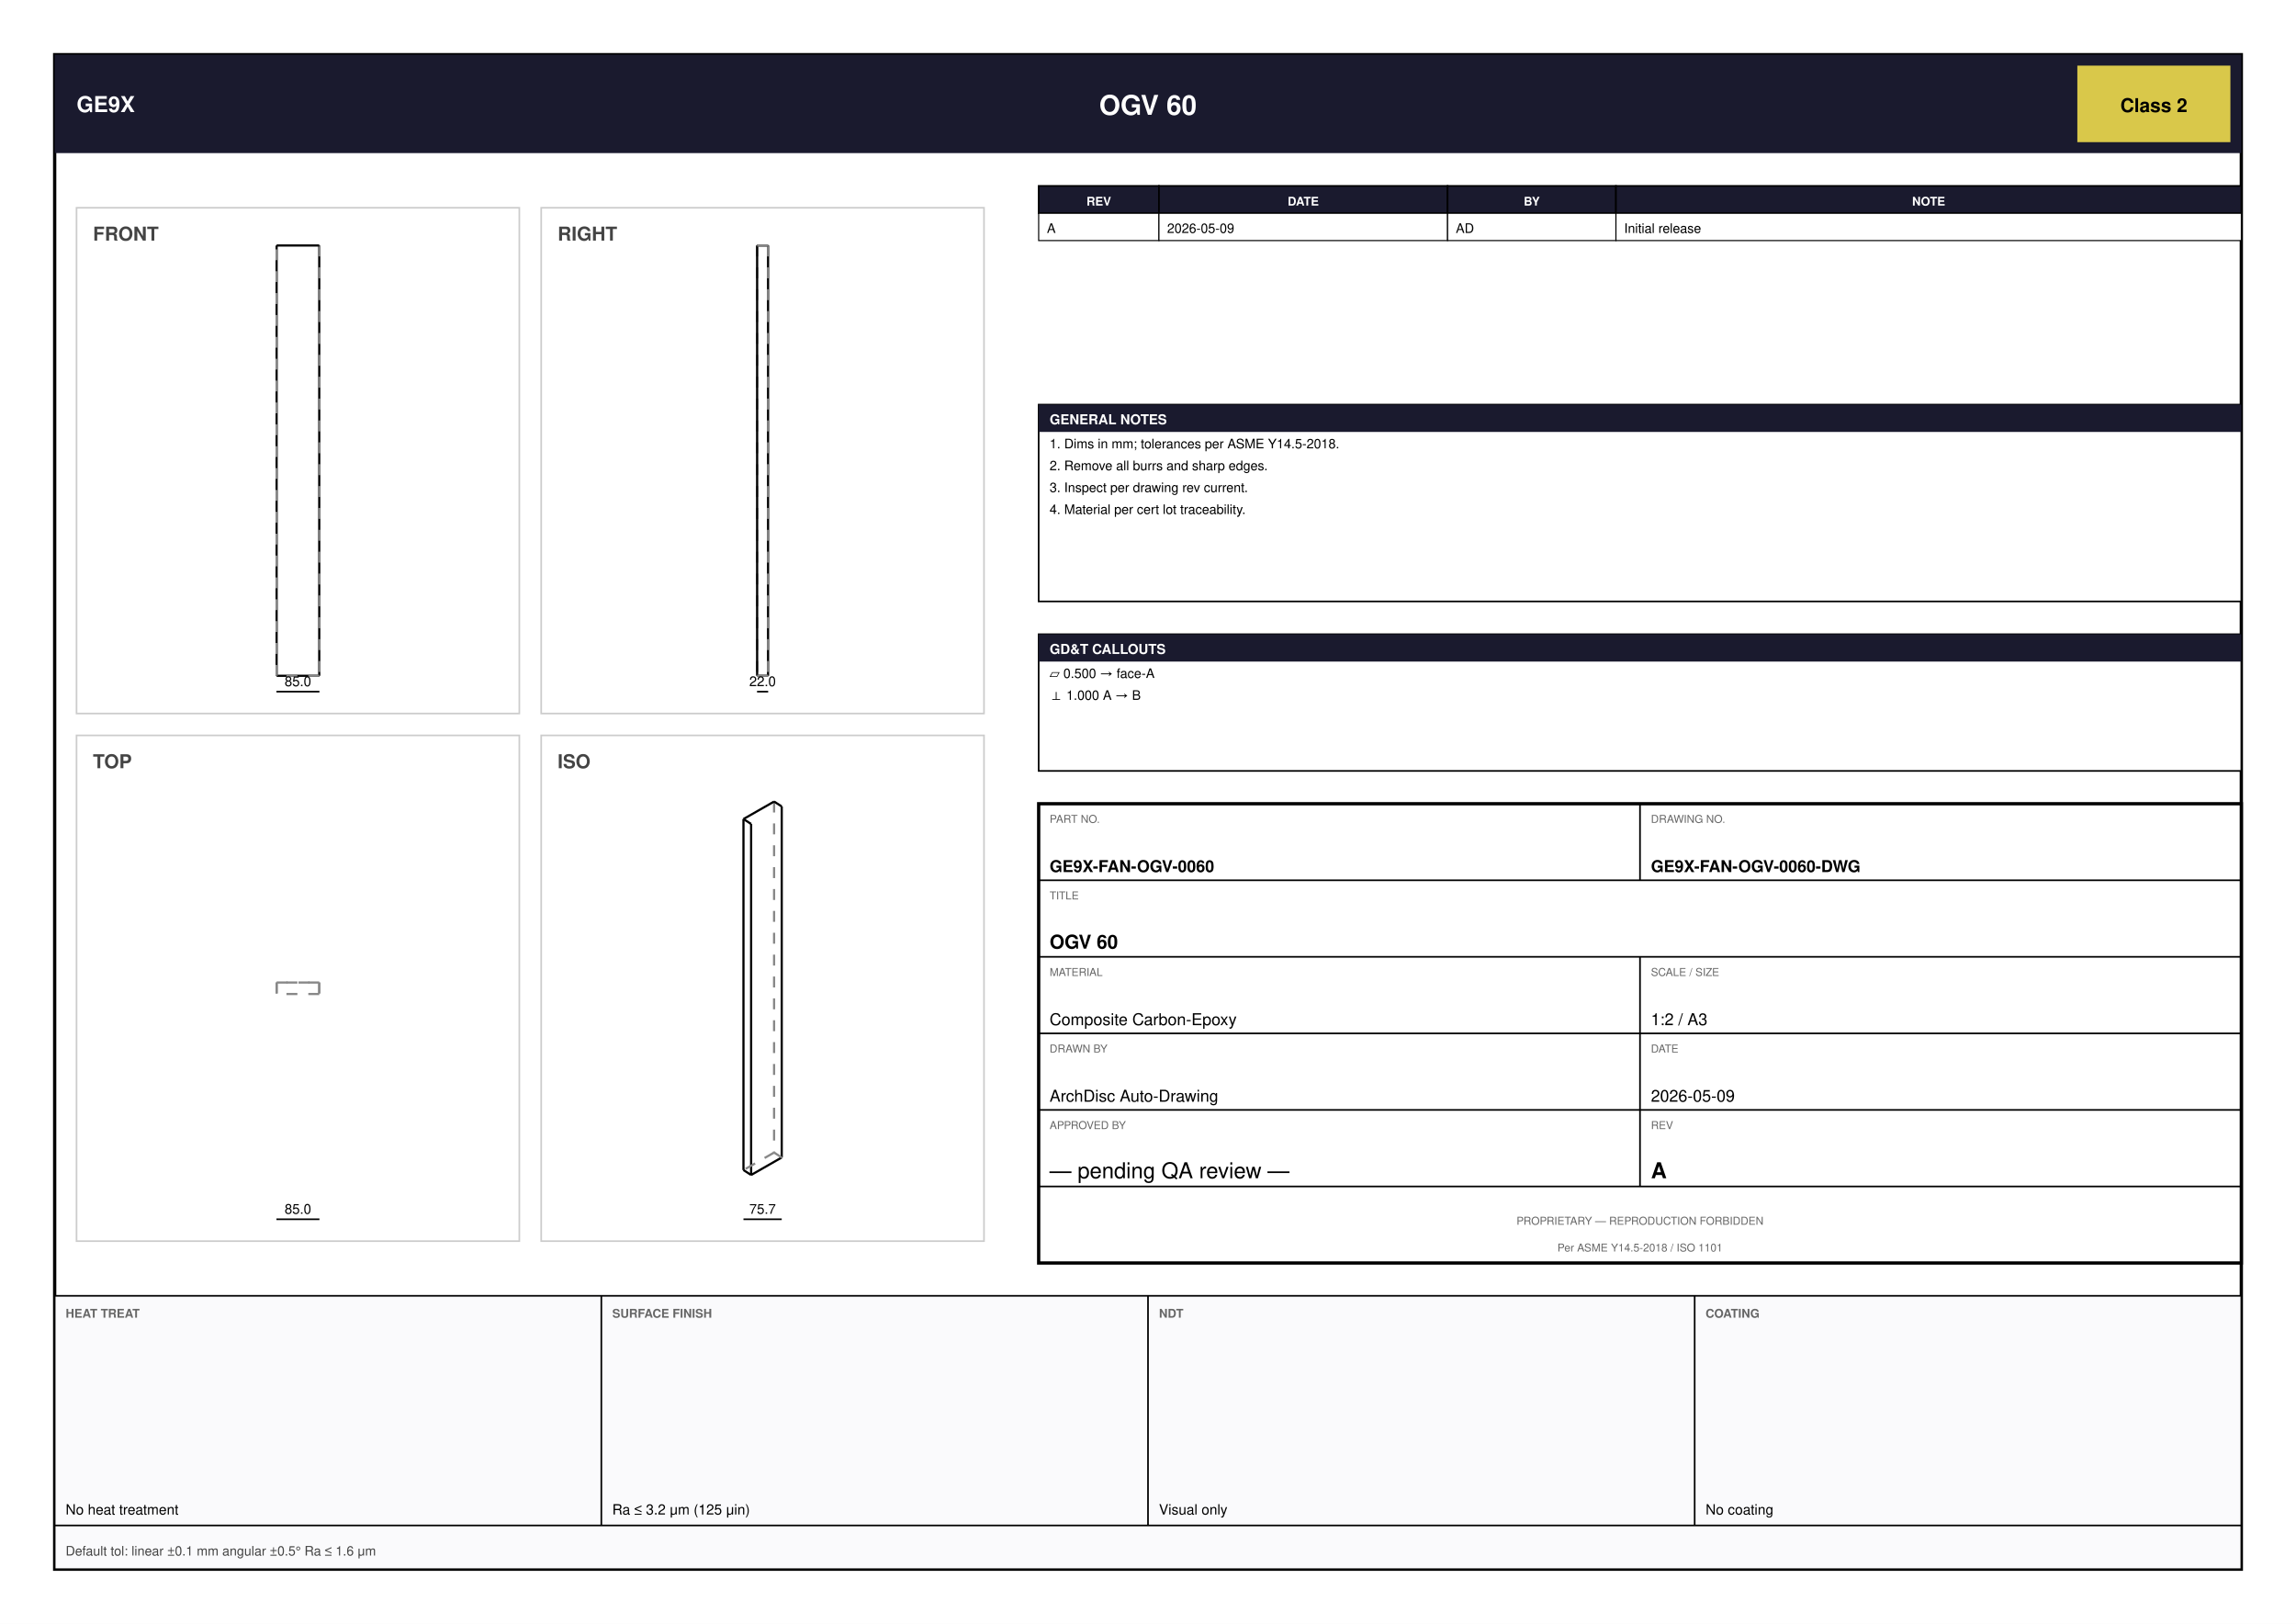
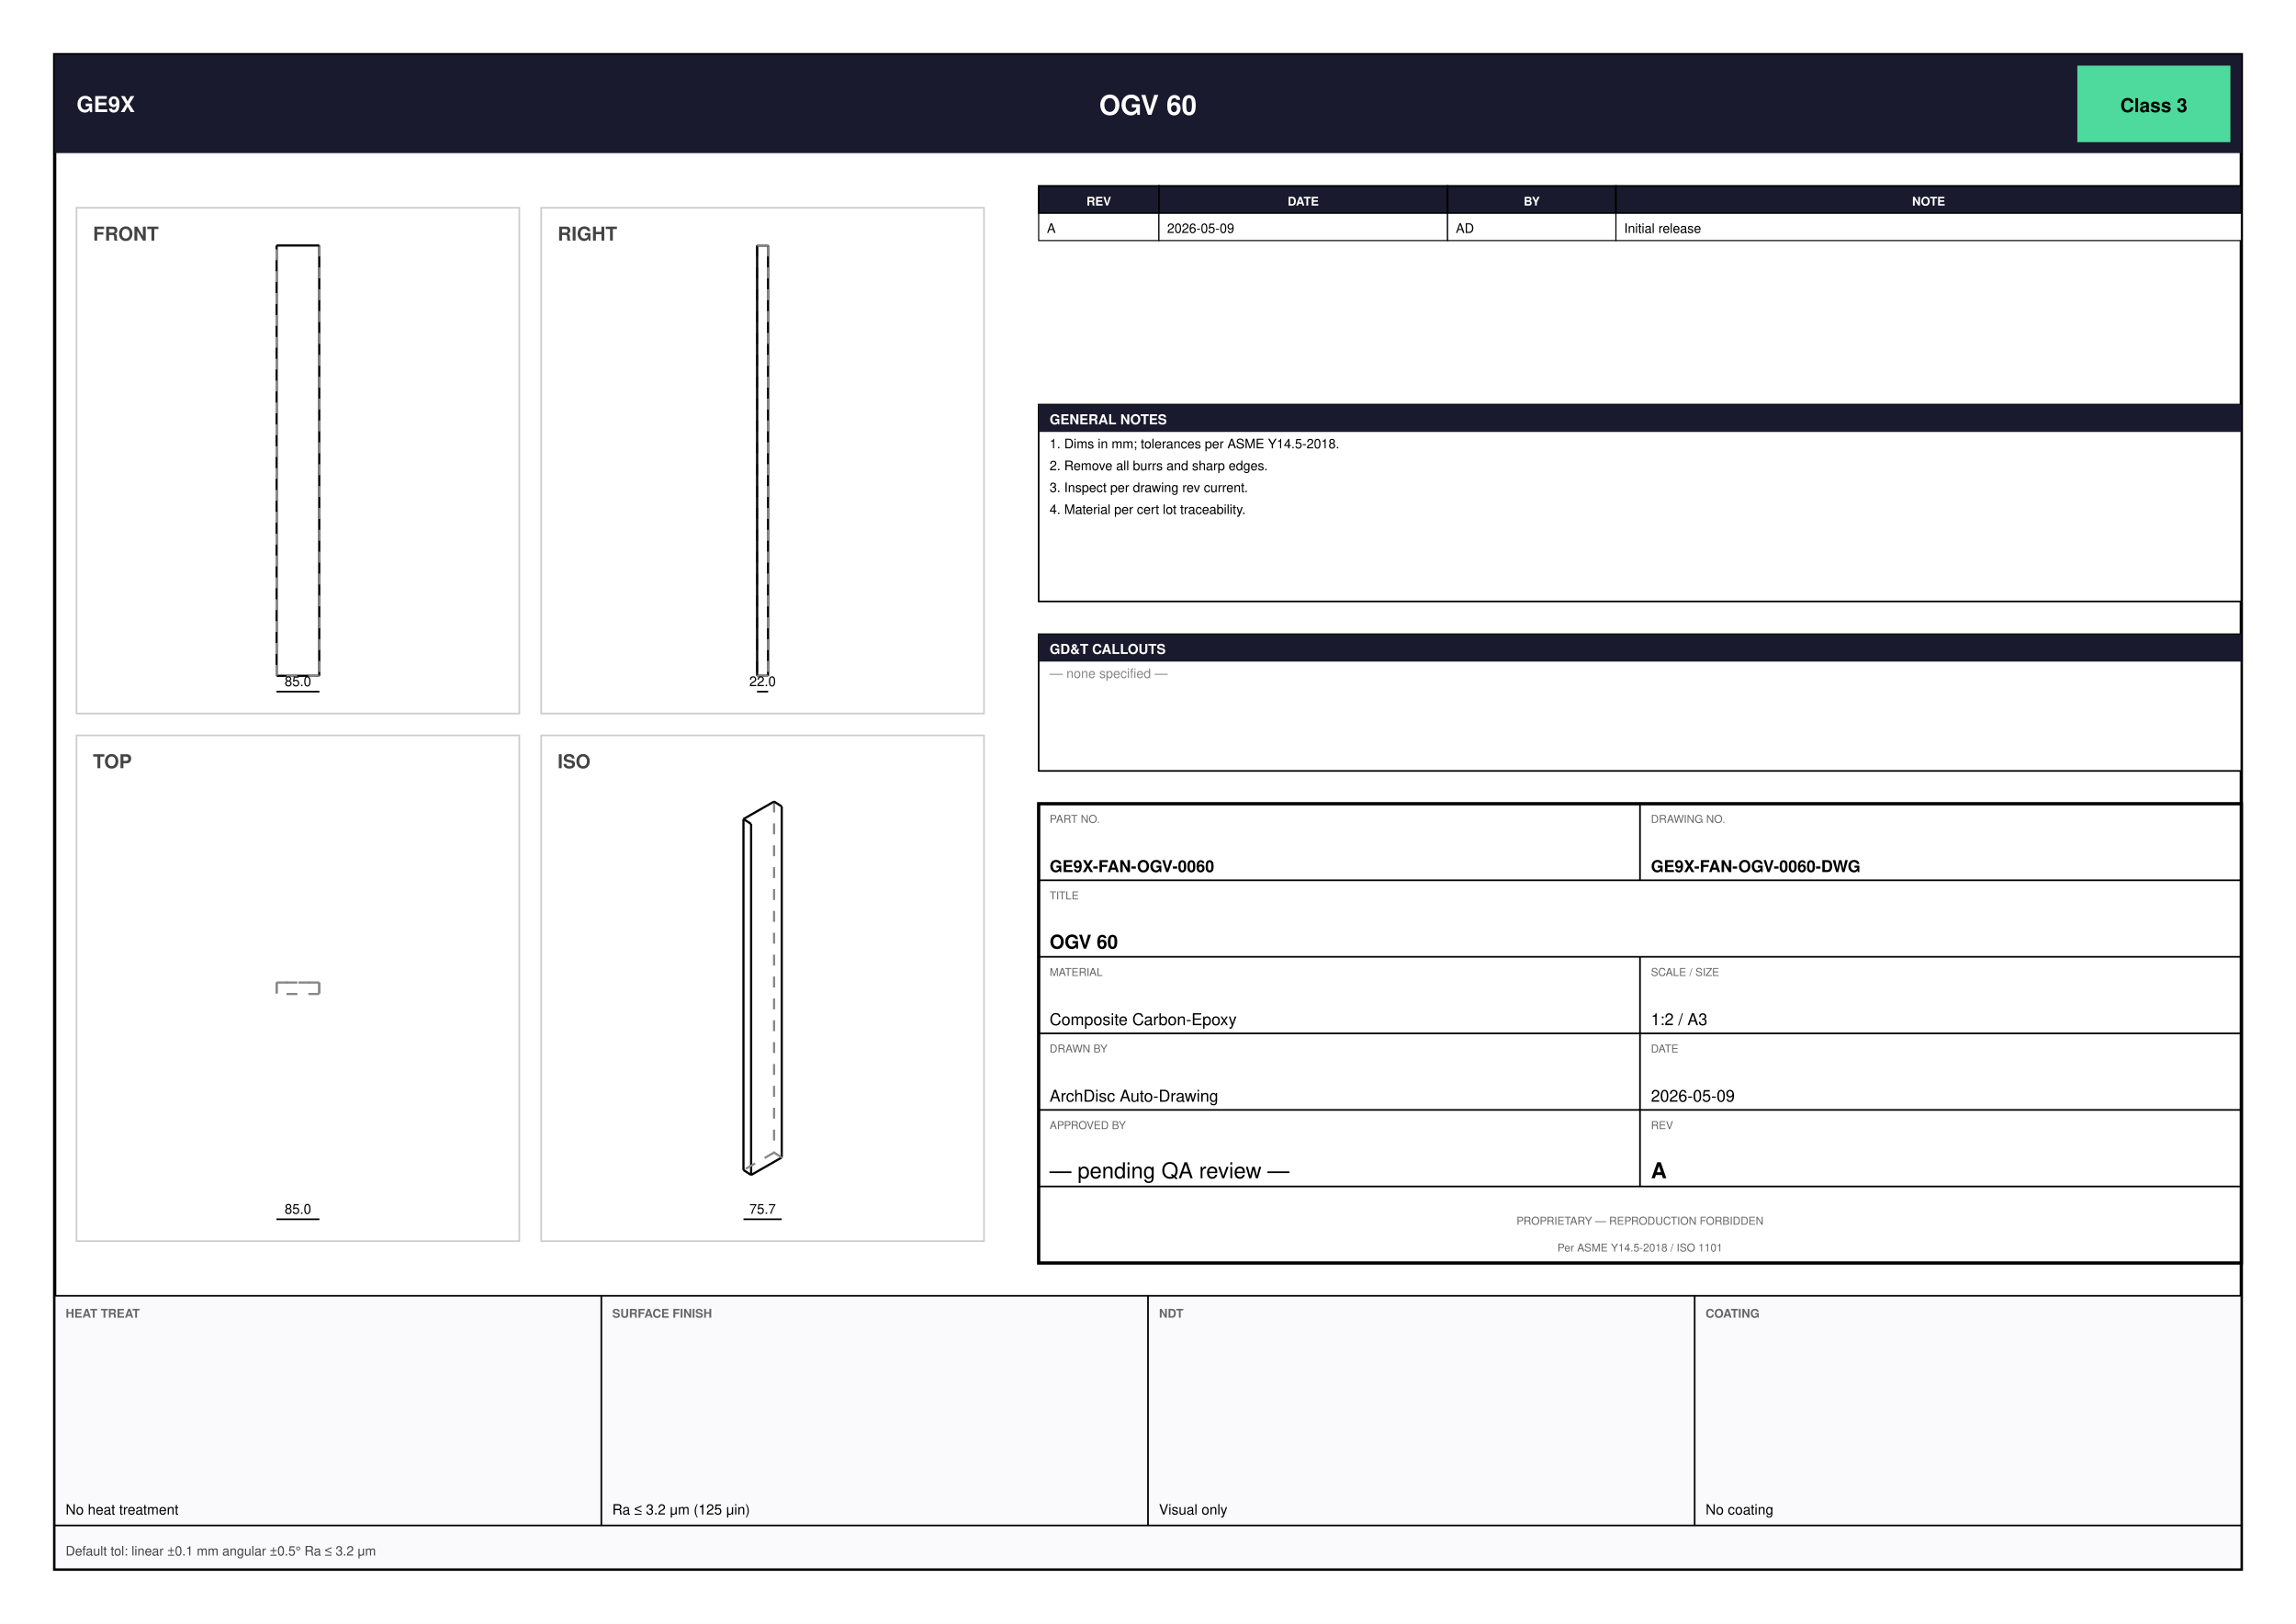
<svg xmlns="http://www.w3.org/2000/svg" viewBox="0 0 420 297" width="420mm" height="297mm" font-family="Helvetica, Arial, sans-serif">
  <rect width="420" height="297" fill="#ffffff" />
  <rect x="10" y="10" width="400" height="277" fill="none" stroke="#000" stroke-width="0.6" />
  <rect x="10" y="10" width="400" height="18" fill="#1a1a2e" />
  <text x="14" y="20.5" font-size="4" fill="#ffffff" font-weight="700">GE9X</text>
  <text x="210" y="21" text-anchor="middle" font-size="5" fill="#ffffff" font-weight="700">OGV 60</text>
-   <rect x="380" y="12" width="28" height="14" fill="#d9c84a" />
-   <text x="394" y="20.5" text-anchor="middle" font-size="3.5" fill="#000" font-weight="700">Class 2</text>
+   <rect x="380" y="12" width="28" height="14" fill="#4ed99d" />
+   <text x="394" y="20.5" text-anchor="middle" font-size="3.5" fill="#000" font-weight="700">Class 3</text>
  <g class="view-front">
    <rect x="14" y="38" width="81" height="92.5" fill="none" stroke="#ccc" stroke-width="0.3" />
    <text x="17" y="44" font-size="3.5" fill="#444" font-weight="700">FRONT</text>
    <line x1="58.4" y1="123.6" x2="50.6" y2="123.6" stroke="#000" stroke-width="0.4" />
    <line x1="50.6" y1="123.6" x2="50.6" y2="44.9" stroke="#000" stroke-width="0.4" />
    <line x1="58.4" y1="44.9" x2="58.4" y2="123.6" stroke="#000" stroke-width="0.4" />
    <line x1="58.4" y1="44.9" x2="58.4" y2="123.6" stroke="#888" stroke-width="0.4" stroke-dasharray="2,2" />
    <line x1="50.6" y1="44.9" x2="58.4" y2="44.9" stroke="#000" stroke-width="0.4" />
    <line x1="50.6" y1="123.6" x2="50.6" y2="44.9" stroke="#888" stroke-width="0.4" stroke-dasharray="2,2" />
    <line x1="58.4" y1="123.6" x2="50.6" y2="123.6" stroke="#888" stroke-width="0.4" stroke-dasharray="2,2" />
    <line x1="50.6" y1="44.9" x2="50.6" y2="44.9" stroke="#000" stroke-width="0.4" />
    <line x1="58.4" y1="44.9" x2="58.4" y2="44.9" stroke="#000" stroke-width="0.4" />
    <line x1="50.6" y1="123.6" x2="50.6" y2="123.6" stroke="#888" stroke-width="0.4" stroke-dasharray="2,2" />
    <line x1="58.4" y1="123.6" x2="58.4" y2="123.6" stroke="#888" stroke-width="0.4" stroke-dasharray="2,2" />
    <line x1="50.569" y1="126.5" x2="58.431" y2="126.5" stroke="#000" stroke-width="0.3" />
    <text x="54.5" y="125.5" text-anchor="middle" font-size="2.5" fill="#000">85.0</text>
  </g>
  <g class="view-right">
    <rect x="99" y="38" width="81" height="92.5" fill="none" stroke="#ccc" stroke-width="0.3" />
    <text x="102" y="44" font-size="3.5" fill="#444" font-weight="700">RIGHT</text>
    <line x1="140.5" y1="123.6" x2="140.5" y2="123.6" stroke="#888" stroke-width="0.4" stroke-dasharray="2,2" />
    <line x1="140.5" y1="123.6" x2="140.5" y2="44.9" stroke="#000" stroke-width="0.4" />
    <line x1="140.5" y1="44.9" x2="140.5" y2="123.6" stroke="#888" stroke-width="0.4" stroke-dasharray="2,2" />
    <line x1="138.5" y1="44.9" x2="138.5" y2="123.6" stroke="#888" stroke-width="0.4" stroke-dasharray="2,2" />
    <line x1="138.5" y1="44.9" x2="138.5" y2="44.9" stroke="#888" stroke-width="0.4" stroke-dasharray="2,2" />
    <line x1="138.5" y1="123.6" x2="138.5" y2="44.9" stroke="#000" stroke-width="0.4" />
    <line x1="138.5" y1="123.6" x2="138.5" y2="123.6" stroke="#888" stroke-width="0.4" stroke-dasharray="2,2" />
    <line x1="138.5" y1="44.9" x2="140.5" y2="44.9" stroke="#000" stroke-width="0.4" />
    <line x1="138.5" y1="44.9" x2="140.5" y2="44.9" stroke="#888" stroke-width="0.4" stroke-dasharray="2,2" />
    <line x1="138.5" y1="123.6" x2="140.5" y2="123.6" stroke="#000" stroke-width="0.4" />
    <line x1="138.5" y1="123.6" x2="140.5" y2="123.6" stroke="#888" stroke-width="0.4" stroke-dasharray="2,2" />
    <line x1="138.482" y1="126.5" x2="140.518" y2="126.5" stroke="#000" stroke-width="0.3" />
    <text x="139.5" y="125.5" text-anchor="middle" font-size="2.5" fill="#000">22.0</text>
  </g>
  <g class="view-top">
    <rect x="14" y="134.5" width="81" height="92.5" fill="none" stroke="#ccc" stroke-width="0.3" />
    <text x="17" y="140.5" font-size="3.5" fill="#444" font-weight="700">TOP</text>
    <line x1="58.4" y1="181.8" x2="50.6" y2="181.8" stroke="#888" stroke-width="0.4" stroke-dasharray="2,2" />
    <line x1="50.6" y1="181.8" x2="50.6" y2="181.8" stroke="#888" stroke-width="0.4" stroke-dasharray="2,2" />
    <line x1="58.4" y1="181.8" x2="58.4" y2="181.8" stroke="#888" stroke-width="0.4" stroke-dasharray="2,2" />
    <line x1="58.4" y1="179.7" x2="58.4" y2="179.7" stroke="#888" stroke-width="0.4" stroke-dasharray="2,2" />
    <line x1="50.6" y1="179.7" x2="58.4" y2="179.7" stroke="#888" stroke-width="0.4" stroke-dasharray="2,2" />
    <line x1="50.6" y1="179.7" x2="50.6" y2="179.7" stroke="#888" stroke-width="0.4" stroke-dasharray="2,2" />
    <line x1="58.4" y1="179.7" x2="50.6" y2="179.7" stroke="#888" stroke-width="0.4" stroke-dasharray="2,2" />
    <line x1="50.6" y1="179.7" x2="50.6" y2="181.8" stroke="#888" stroke-width="0.4" stroke-dasharray="2,2" />
    <line x1="58.4" y1="179.7" x2="58.4" y2="181.8" stroke="#888" stroke-width="0.4" stroke-dasharray="2,2" />
    <line x1="50.6" y1="179.7" x2="50.6" y2="181.8" stroke="#888" stroke-width="0.4" stroke-dasharray="2,2" />
    <line x1="58.4" y1="179.7" x2="58.4" y2="181.8" stroke="#888" stroke-width="0.4" stroke-dasharray="2,2" />
    <line x1="50.569" y1="223" x2="58.431" y2="223" stroke="#000" stroke-width="0.3" />
    <text x="54.5" y="222" text-anchor="middle" font-size="2.5" fill="#000">85.0</text>
  </g>
  <g class="view-iso">
    <rect x="99" y="134.5" width="81" height="92.5" fill="none" stroke="#ccc" stroke-width="0.3" />
    <text x="102" y="140.5" font-size="3.5" fill="#444" font-weight="700">ISO</text>
    <line x1="143.0" y1="211.7" x2="137.4" y2="214.9" stroke="#000" stroke-width="0.4" />
    <line x1="137.4" y1="214.9" x2="137.4" y2="150.7" stroke="#000" stroke-width="0.4" />
    <line x1="143.0" y1="147.5" x2="143.0" y2="211.7" stroke="#000" stroke-width="0.4" />
    <line x1="141.6" y1="146.6" x2="141.6" y2="210.8" stroke="#888" stroke-width="0.4" stroke-dasharray="2,2" />
    <line x1="136.0" y1="149.8" x2="141.6" y2="146.6" stroke="#000" stroke-width="0.4" />
    <line x1="136.0" y1="214.0" x2="136.0" y2="149.8" stroke="#000" stroke-width="0.4" />
    <line x1="141.6" y1="210.8" x2="136.0" y2="214.0" stroke="#888" stroke-width="0.4" stroke-dasharray="2,2" />
    <line x1="136.0" y1="149.8" x2="137.4" y2="150.7" stroke="#000" stroke-width="0.4" />
    <line x1="141.6" y1="146.6" x2="143.0" y2="147.5" stroke="#000" stroke-width="0.4" />
    <line x1="136.0" y1="214.0" x2="137.4" y2="214.9" stroke="#000" stroke-width="0.4" />
    <line x1="141.6" y1="210.8" x2="143.0" y2="211.7" stroke="#888" stroke-width="0.4" stroke-dasharray="2,2" />
    <line x1="136.001" y1="223" x2="142.999" y2="223" stroke="#000" stroke-width="0.3" />
    <text x="139.5" y="222" text-anchor="middle" font-size="2.5" fill="#000">75.7</text>
  </g>
  <g class="rev-table">
    <rect x="190" y="34" width="22" height="5" fill="#1a1a2e" stroke="#000" stroke-width="0.3" />
    <text x="201" y="37.6" text-anchor="middle" font-size="2.2" fill="#fff" font-weight="700">REV</text>
    <rect x="212" y="34" width="52.8" height="5" fill="#1a1a2e" stroke="#000" stroke-width="0.3" />
    <text x="238.4" y="37.6" text-anchor="middle" font-size="2.2" fill="#fff" font-weight="700">DATE</text>
    <rect x="264.8" y="34" width="30.8" height="5" fill="#1a1a2e" stroke="#000" stroke-width="0.3" />
    <text x="280.2" y="37.6" text-anchor="middle" font-size="2.2" fill="#fff" font-weight="700">BY</text>
    <rect x="295.6" y="34" width="114.4" height="5" fill="#1a1a2e" stroke="#000" stroke-width="0.3" />
    <text x="352.8" y="37.6" text-anchor="middle" font-size="2.2" fill="#fff" font-weight="700">NOTE</text>
    <rect x="190" y="39" width="22" height="5" fill="#fff" stroke="#000" stroke-width="0.2" />
    <text x="191.5" y="42.6" font-size="2.4" fill="#000">A</text>
    <rect x="212" y="39" width="52.8" height="5" fill="#fff" stroke="#000" stroke-width="0.2" />
    <text x="213.5" y="42.6" font-size="2.4" fill="#000">2026-05-09</text>
    <rect x="264.8" y="39" width="30.8" height="5" fill="#fff" stroke="#000" stroke-width="0.2" />
    <text x="266.3" y="42.6" font-size="2.4" fill="#000">AD</text>
    <rect x="295.6" y="39" width="114.4" height="5" fill="#fff" stroke="#000" stroke-width="0.2" />
    <text x="297.1" y="42.6" font-size="2.4" fill="#000">Initial release</text>
  </g>
  <rect x="190" y="74" width="220" height="36" fill="#fff" stroke="#000" stroke-width="0.3" />
  <rect x="190" y="74" width="220" height="5" fill="#1a1a2e" />
  <text x="192" y="77.6" font-size="2.5" fill="#fff" font-weight="700">GENERAL NOTES</text>
  <text x="192" y="82.00" font-size="2.4" fill="#000">1. Dims in mm; tolerances per ASME Y14.5-2018.</text>
  <text x="192" y="86.00" font-size="2.4" fill="#000">2. Remove all burrs and sharp edges.</text>
  <text x="192" y="90.00" font-size="2.4" fill="#000">3. Inspect per drawing rev current.</text>
  <text x="192" y="94.00" font-size="2.4" fill="#000">4. Material per cert lot traceability.</text>
  <rect x="190" y="116" width="220" height="25" fill="#fff" stroke="#000" stroke-width="0.3" />
  <rect x="190" y="116" width="220" height="5" fill="#1a1a2e" />
  <text x="192" y="119.6" font-size="2.5" fill="#fff" font-weight="700">GD&amp;T CALLOUTS</text>
-   <text x="192" y="124.00" font-size="2.4" fill="#000">⏥ 0.500  → face-A</text>
-   <text x="192" y="128.00" font-size="2.4" fill="#000">⊥ 1.000 A → B</text>
+   <text x="192" y="124.00" font-size="2.4" fill="#888">— none specified —</text>
  <g class="title-block">
    <rect x="190" y="147" width="220" height="84" fill="#fff" stroke="#000" stroke-width="0.6" />
    <line x1="190" y1="161" x2="410" y2="161" stroke="#000" stroke-width="0.3" />
    <line x1="190" y1="175" x2="410" y2="175" stroke="#000" stroke-width="0.3" />
    <line x1="190" y1="189" x2="410" y2="189" stroke="#000" stroke-width="0.3" />
    <line x1="190" y1="203" x2="410" y2="203" stroke="#000" stroke-width="0.3" />
    <line x1="190" y1="217" x2="410" y2="217" stroke="#000" stroke-width="0.3" />
    <line x1="300" y1="147" x2="300" y2="161" stroke="#000" stroke-width="0.3" />
    <line x1="300" y1="175" x2="300" y2="189" stroke="#000" stroke-width="0.3" />
    <line x1="300" y1="189" x2="300" y2="203" stroke="#000" stroke-width="0.3" />
    <line x1="300" y1="203" x2="300" y2="217" stroke="#000" stroke-width="0.3" />
    <text x="192" y="150.5" font-size="2" fill="#666">PART NO.</text>
    <text x="192" y="159.5" font-size="3" fill="#000" font-weight="700">GE9X-FAN-OGV-0060</text>
    <text x="302" y="150.5" font-size="2" fill="#666">DRAWING NO.</text>
    <text x="302" y="159.5" font-size="3" fill="#000" font-weight="700">GE9X-FAN-OGV-0060-DWG</text>
    <text x="192" y="164.5" font-size="2" fill="#666">TITLE</text>
    <text x="192" y="173.5" font-size="3.5" fill="#000" font-weight="700">OGV 60</text>
    <text x="192" y="178.5" font-size="2" fill="#666">MATERIAL</text>
    <text x="192" y="187.5" font-size="3" fill="#000">Composite Carbon-Epoxy</text>
    <text x="302" y="178.5" font-size="2" fill="#666">SCALE  /  SIZE</text>
    <text x="302" y="187.5" font-size="3" fill="#000">1:2  /  A3</text>
    <text x="192" y="192.5" font-size="2" fill="#666">DRAWN BY</text>
    <text x="192" y="201.5" font-size="3" fill="#000">ArchDisc Auto-Drawing</text>
    <text x="302" y="192.5" font-size="2" fill="#666">DATE</text>
    <text x="302" y="201.5" font-size="3" fill="#000">2026-05-09</text>
    <text x="192" y="206.5" font-size="2" fill="#666">APPROVED BY</text>
    <text x="192" y="215.5" font-size="4" fill="#000">— pending QA review —</text>
    <text x="302" y="206.5" font-size="2" fill="#666">REV</text>
    <text x="302" y="215.5" font-size="4" fill="#000" font-weight="700">A</text>
    <text x="300" y="224" font-size="2" fill="#666" text-anchor="middle">PROPRIETARY — REPRODUCTION FORBIDDEN</text>
    <text x="300" y="228.9" font-size="2" fill="#666" text-anchor="middle">Per ASME Y14.5-2018 / ISO 1101</text>
  </g>
  <rect x="10" y="237" width="400" height="50" fill="#fafafc" stroke="#000" stroke-width="0.3" />
  <text x="12" y="241" font-size="2.2" fill="#666" font-weight="700">HEAT TREAT</text>
  <text x="12" y="277" font-size="2.6" fill="#000">No heat treatment</text>
  <line x1="110" y1="237" x2="110" y2="279" stroke="#000" stroke-width="0.3" />
  <text x="112" y="241" font-size="2.2" fill="#666" font-weight="700">SURFACE FINISH</text>
  <text x="112" y="277" font-size="2.6" fill="#000">Ra ≤ 3.2 μm (125 μin)</text>
  <line x1="210" y1="237" x2="210" y2="279" stroke="#000" stroke-width="0.3" />
  <text x="212" y="241" font-size="2.2" fill="#666" font-weight="700">NDT</text>
  <text x="212" y="277" font-size="2.6" fill="#000">Visual only</text>
  <line x1="310" y1="237" x2="310" y2="279" stroke="#000" stroke-width="0.3" />
  <text x="312" y="241" font-size="2.2" fill="#666" font-weight="700">COATING</text>
  <text x="312" y="277" font-size="2.6" fill="#000">No coating</text>
  <line x1="10" y1="279" x2="410" y2="279" stroke="#000" stroke-width="0.3" />
-   <text x="12" y="284.5" font-size="2.4" fill="#444">Default tol: linear ±0.1 mm   angular ±0.5°   Ra ≤ 1.6 μm</text>
+   <text x="12" y="284.5" font-size="2.4" fill="#444">Default tol: linear ±0.1 mm   angular ±0.5°   Ra ≤ 3.2 μm</text>
</svg>
